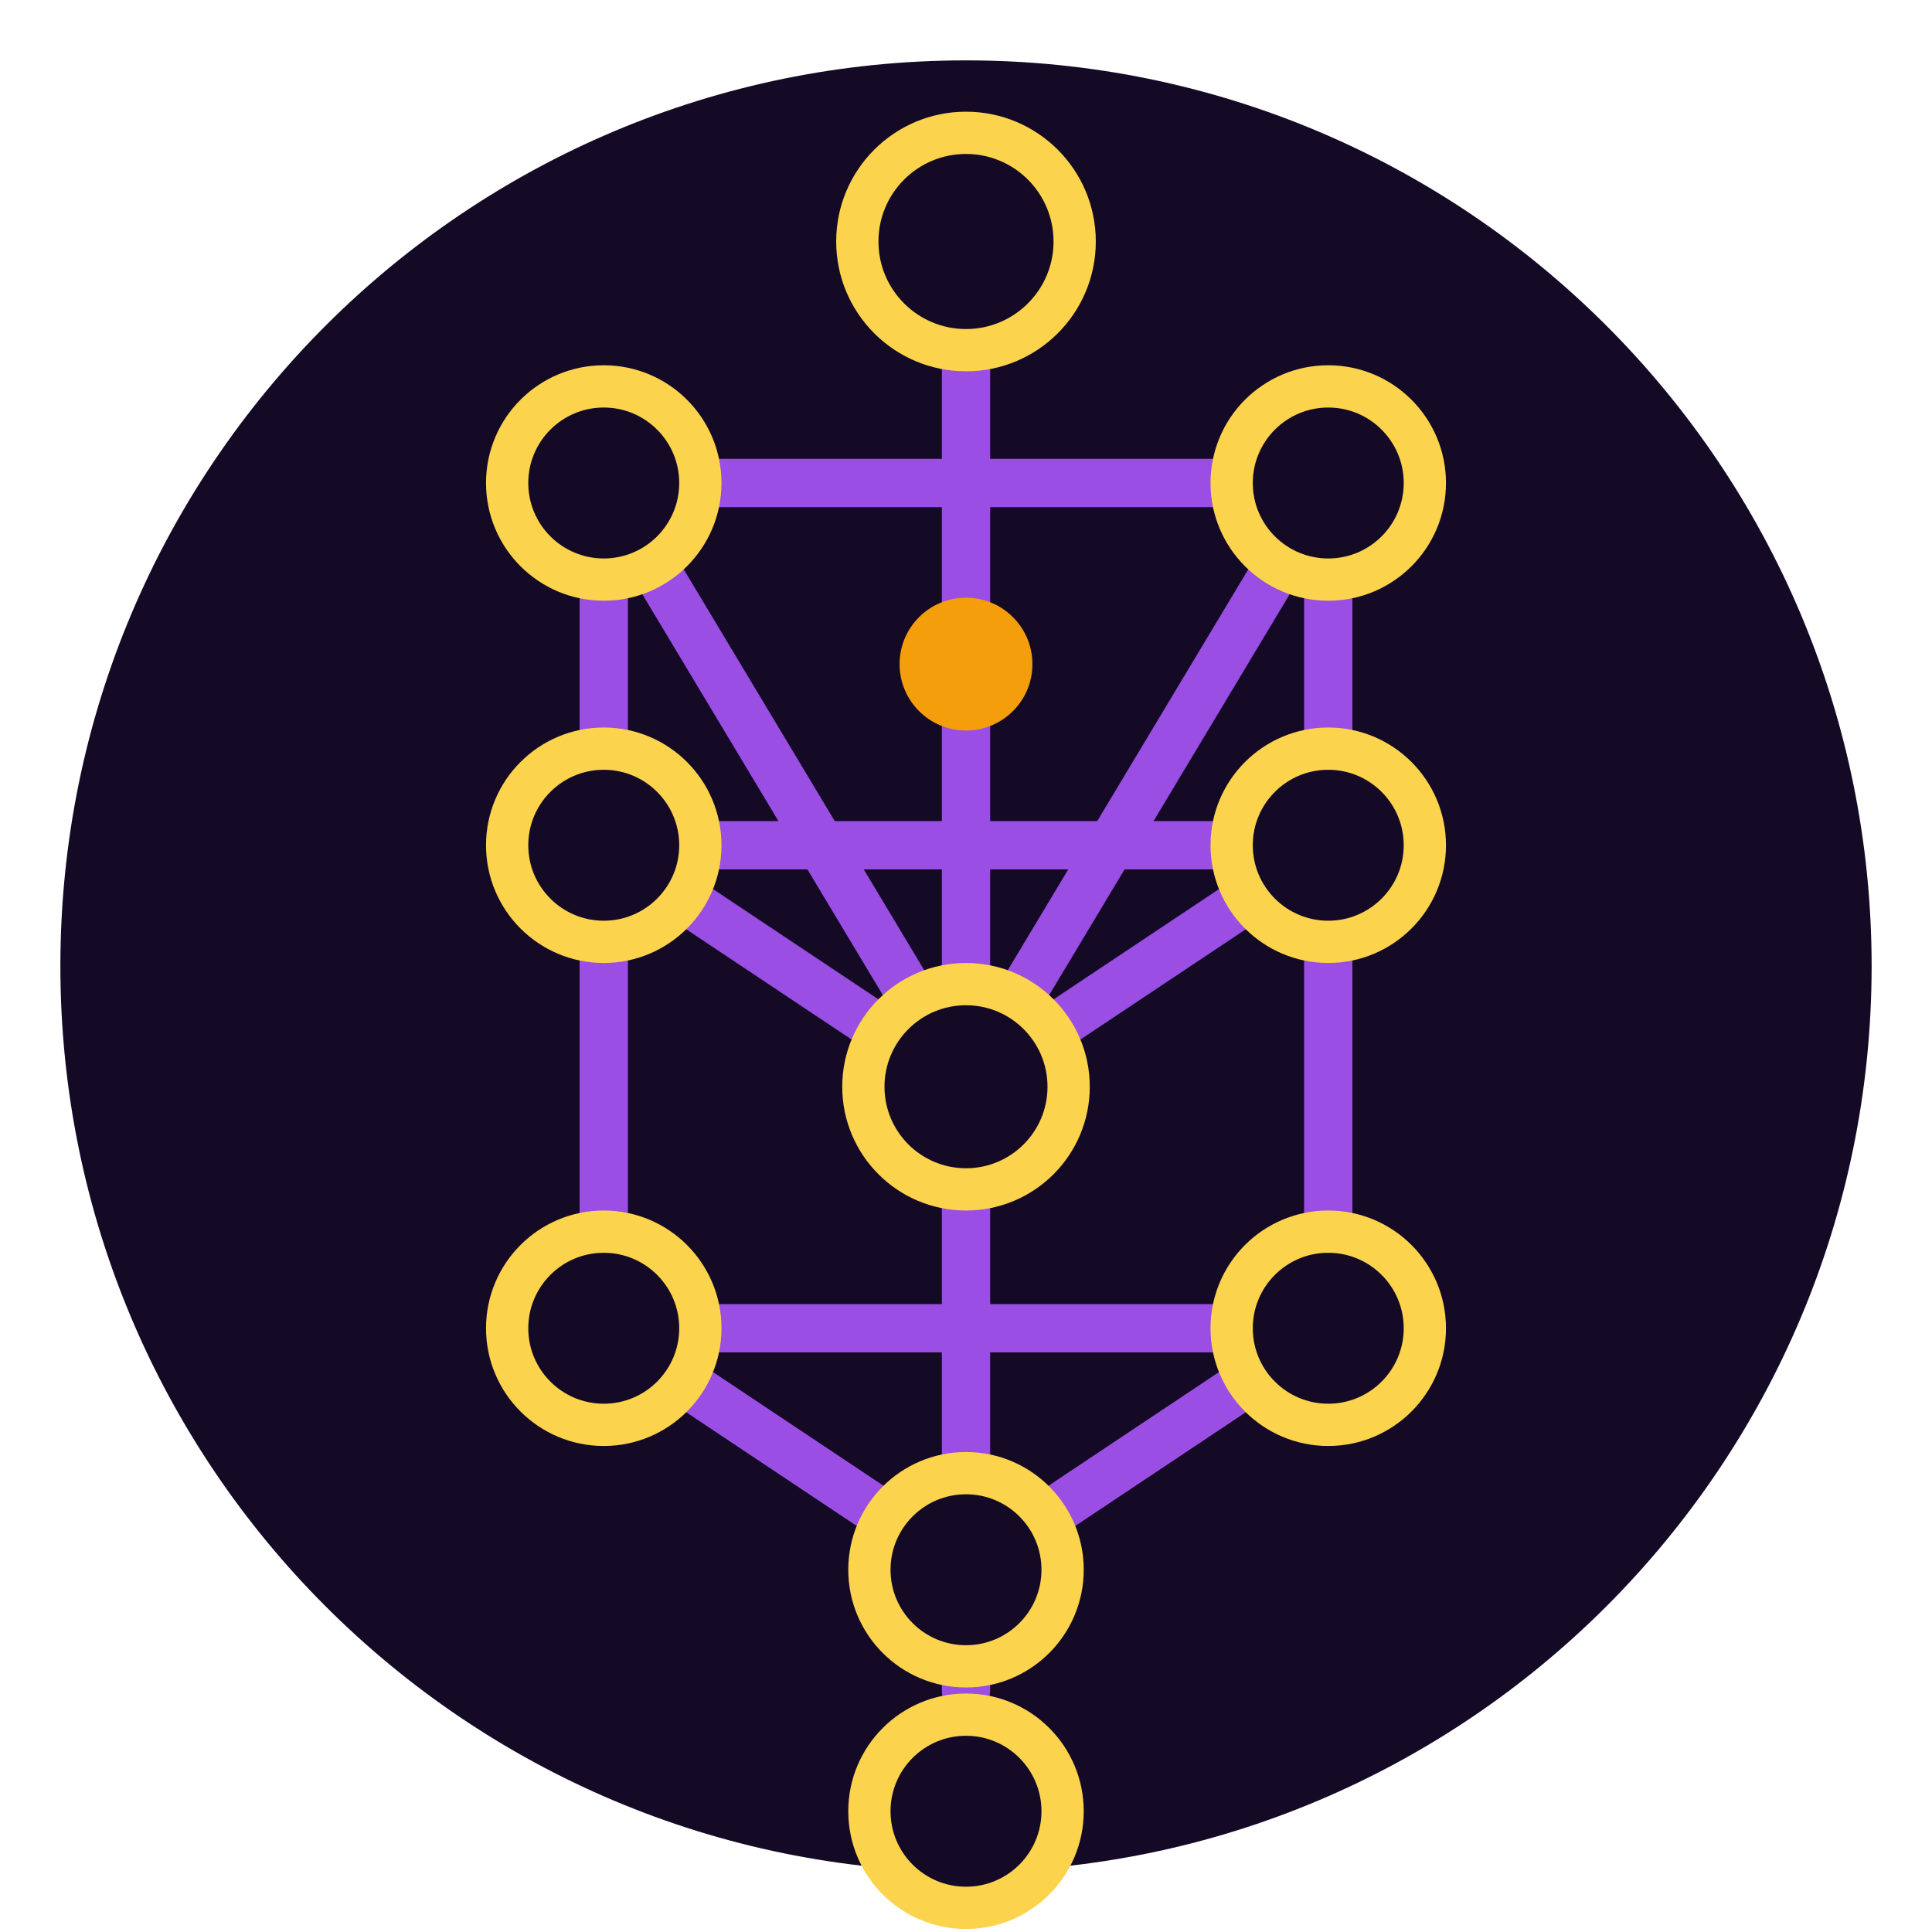
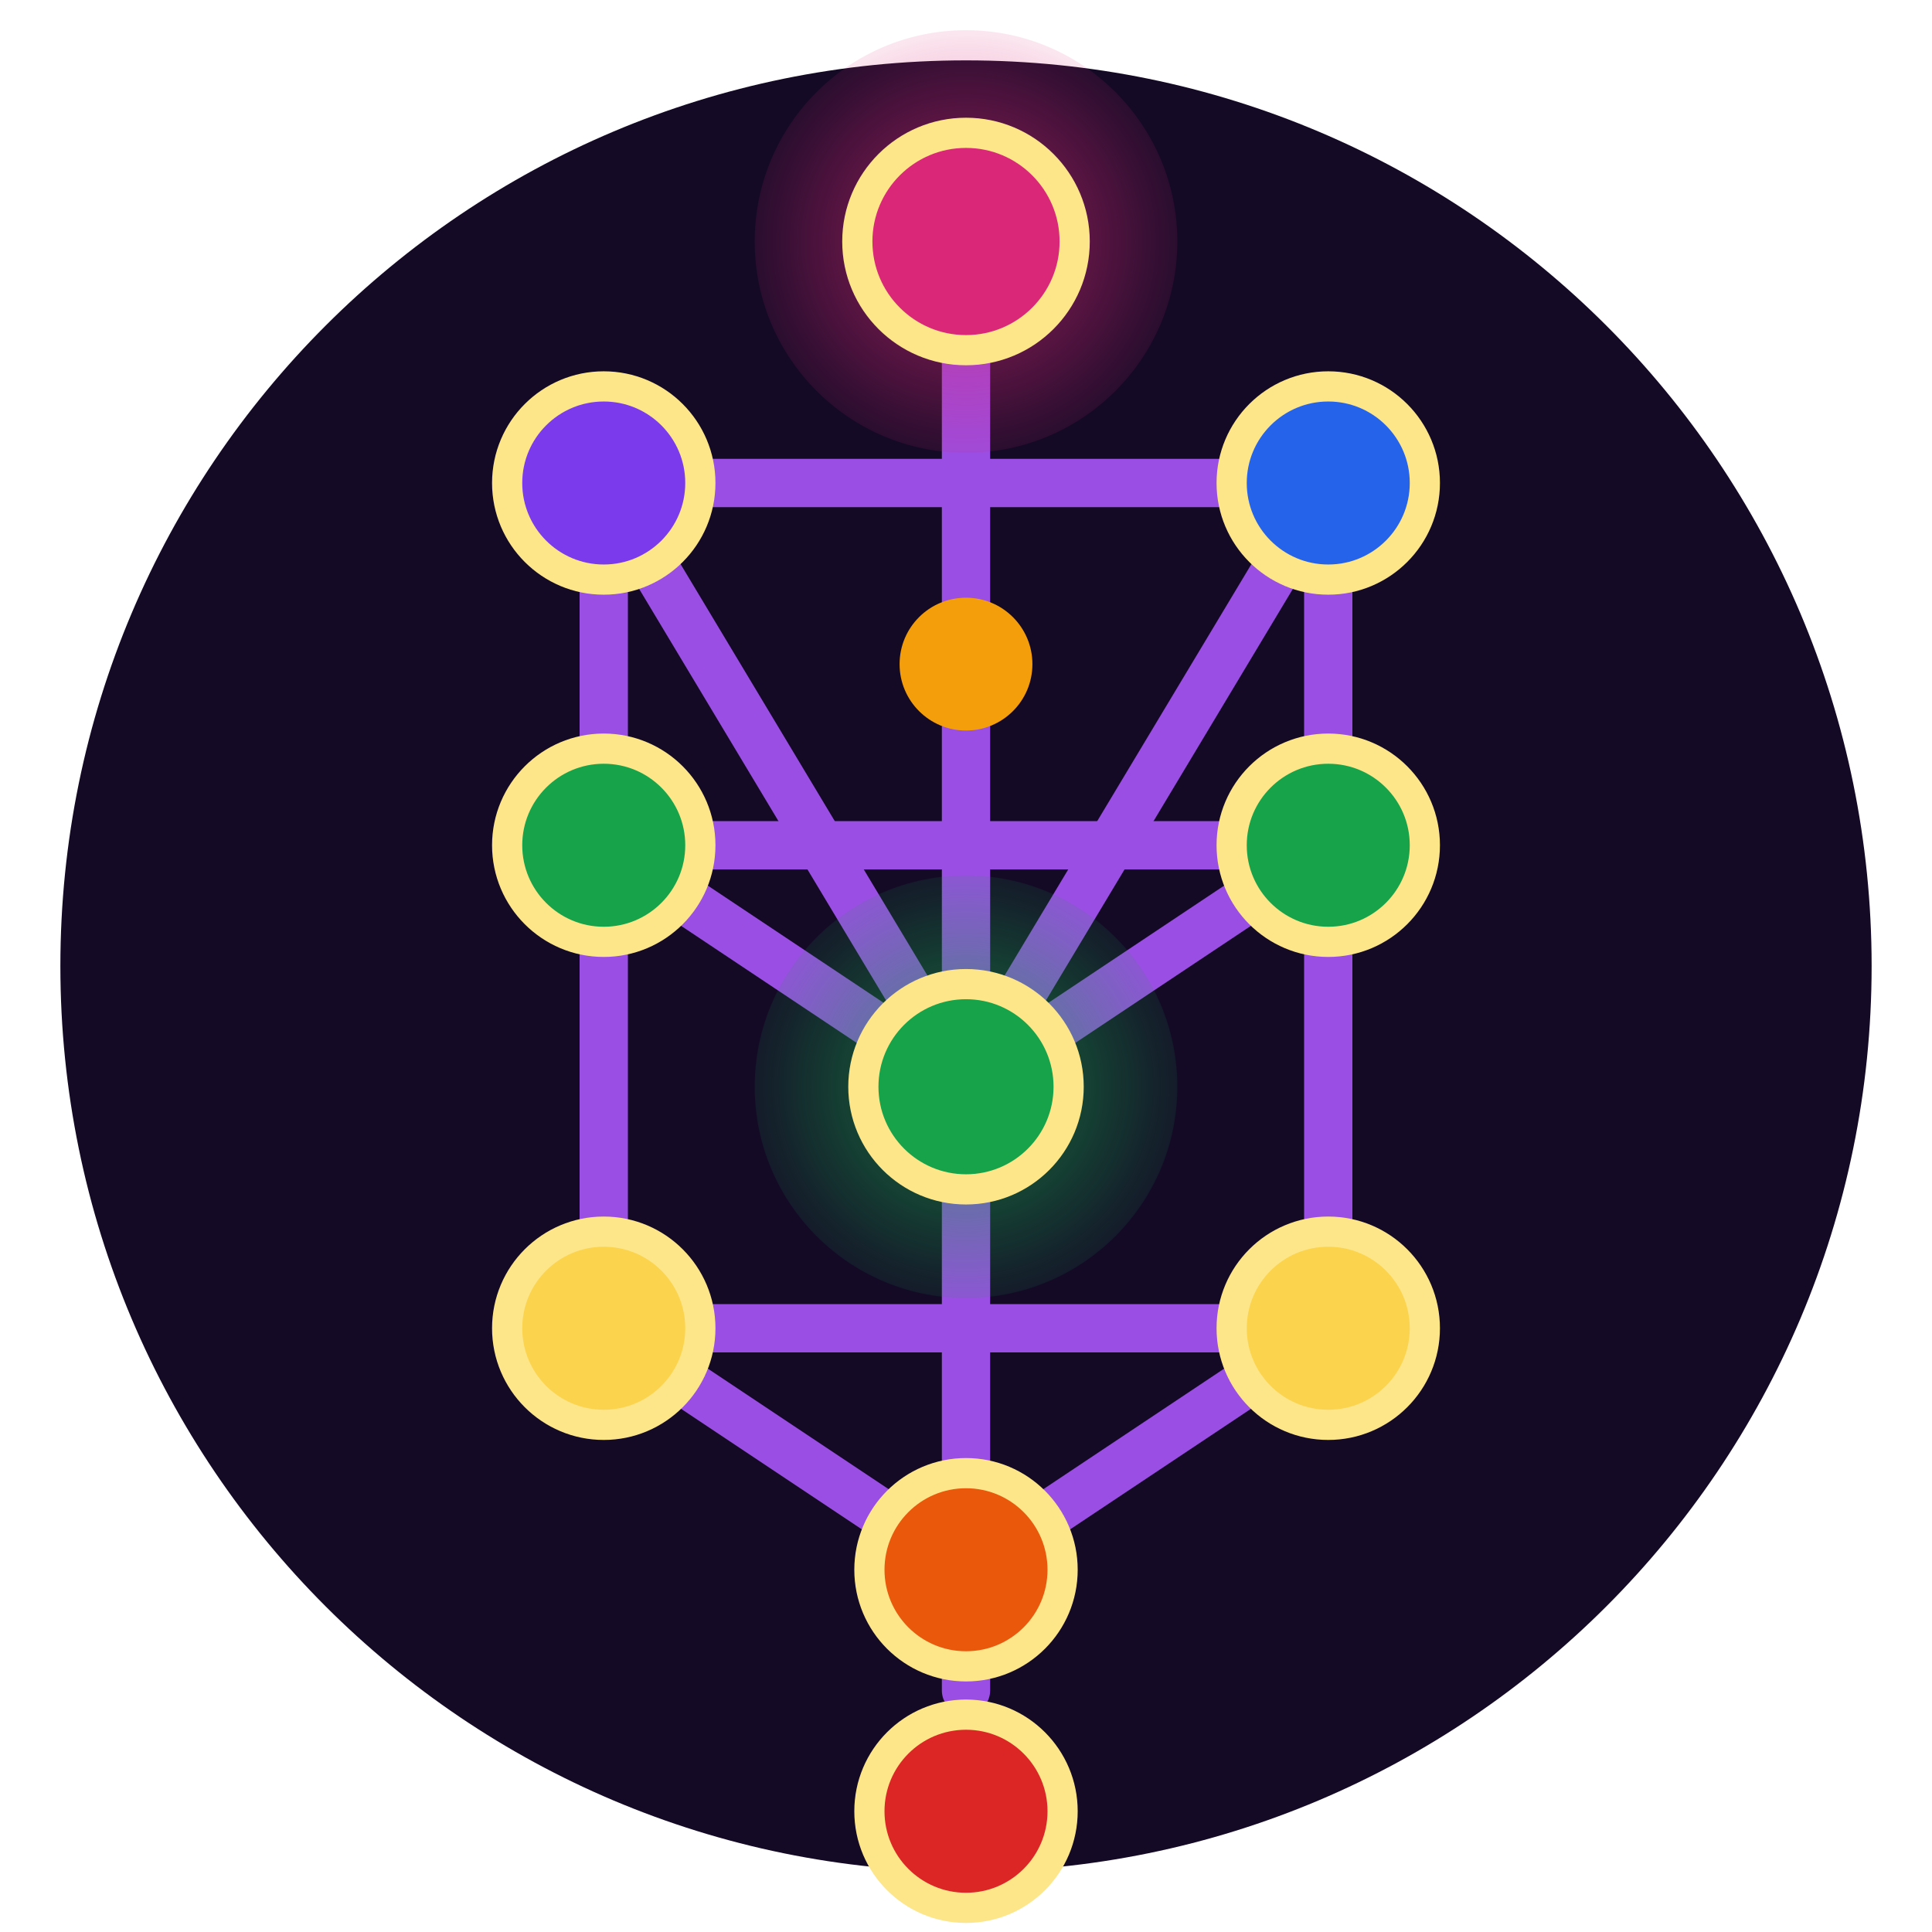
<svg xmlns="http://www.w3.org/2000/svg" viewBox="0 0 64 64" fill="none">
+   <defs>
+     <radialGradient id="glowKeter" cx="50%" cy="50%" r="60%">
+       <stop offset="0%" stop-color="#DB2777" stop-opacity="0.7" />
+       <stop offset="70%" stop-color="#DB2777" stop-opacity="0.2" />
+       <stop offset="100%" stop-color="#DB2777" stop-opacity="0" />
+     </radialGradient>
+     <radialGradient id="glowTiferet" cx="50%" cy="50%" r="60%">
+       <stop offset="0%" stop-color="#16A34A" stop-opacity="0.7" />
+       <stop offset="70%" stop-color="#16A34A" stop-opacity="0.2" />
+       <stop offset="100%" stop-color="#16A34A" stop-opacity="0" />
+     </radialGradient>
+   </defs>
  <circle cx="32" cy="32" r="30" fill="#140a26" />
  <g stroke="#a855f7" stroke-width="1.6" stroke-linecap="round" stroke-linejoin="round" opacity="0.9">
    <path d="M32 8 L32 56" />
    <path d="M20 16 L20 44" />
    <path d="M44 16 L44 44" />
    <path d="M20 16 L44 16" />
    <path d="M20 28 L44 28" />
    <path d="M20 44 L44 44" />
    <path d="M20 16 L32 36" />
    <path d="M44 16 L32 36" />
    <path d="M20 28 L32 36" />
    <path d="M44 28 L32 36" />
    <path d="M20 44 L32 52" />
    <path d="M44 44 L32 52" />
  </g>
  <g>
-     <circle cx="32" cy="8" r="3.6" fill="#140a26" stroke="#FCD34D" stroke-width="1.4" />
-     <circle cx="20" cy="16" r="3.2" fill="#140a26" stroke="#FCD34D" stroke-width="1.4" />
-     <circle cx="44" cy="16" r="3.2" fill="#140a26" stroke="#FCD34D" stroke-width="1.4" />
+     <circle cx="32" cy="8" r="7" fill="url(#glowKeter)" />
+     <circle cx="32" cy="36" r="7" fill="url(#glowTiferet)" />
+     <circle cx="32" cy="8" r="3.6" fill="#DB2777" stroke="#FDE68A" stroke-width="1" />
+     <circle cx="20" cy="16" r="3.2" fill="#7C3AED" stroke="#FDE68A" stroke-width="1" />
+     <circle cx="44" cy="16" r="3.2" fill="#2563EB" stroke="#FDE68A" stroke-width="1" />
    <circle cx="32" cy="22" r="2.2" fill="#F59E0B" />
-     <circle cx="20" cy="28" r="3.2" fill="#140a26" stroke="#FCD34D" stroke-width="1.4" />
-     <circle cx="44" cy="28" r="3.2" fill="#140a26" stroke="#FCD34D" stroke-width="1.4" />
-     <circle cx="32" cy="36" r="3.4" fill="#140a26" stroke="#FCD34D" stroke-width="1.4" />
-     <circle cx="20" cy="44" r="3.2" fill="#140a26" stroke="#FCD34D" stroke-width="1.4" />
-     <circle cx="44" cy="44" r="3.2" fill="#140a26" stroke="#FCD34D" stroke-width="1.4" />
-     <circle cx="32" cy="52" r="3.2" fill="#140a26" stroke="#FCD34D" stroke-width="1.4" />
-     <circle cx="32" cy="60" r="3.2" fill="#140a26" stroke="#FCD34D" stroke-width="1.4" />
+     <circle cx="20" cy="28" r="3.2" fill="#16A34A" stroke="#FDE68A" stroke-width="1" />
+     <circle cx="44" cy="28" r="3.2" fill="#16A34A" stroke="#FDE68A" stroke-width="1" />
+     <circle cx="32" cy="36" r="3.4" fill="#16A34A" stroke="#FDE68A" stroke-width="1" />
+     <circle cx="20" cy="44" r="3.2" fill="#FCD34D" stroke="#FDE68A" stroke-width="1" />
+     <circle cx="44" cy="44" r="3.2" fill="#FCD34D" stroke="#FDE68A" stroke-width="1" />
+     <circle cx="32" cy="52" r="3.2" fill="#EA580C" stroke="#FDE68A" stroke-width="1" />
+     <circle cx="32" cy="60" r="3.2" fill="#DC2626" stroke="#FDE68A" stroke-width="1" />
  </g>
</svg>
